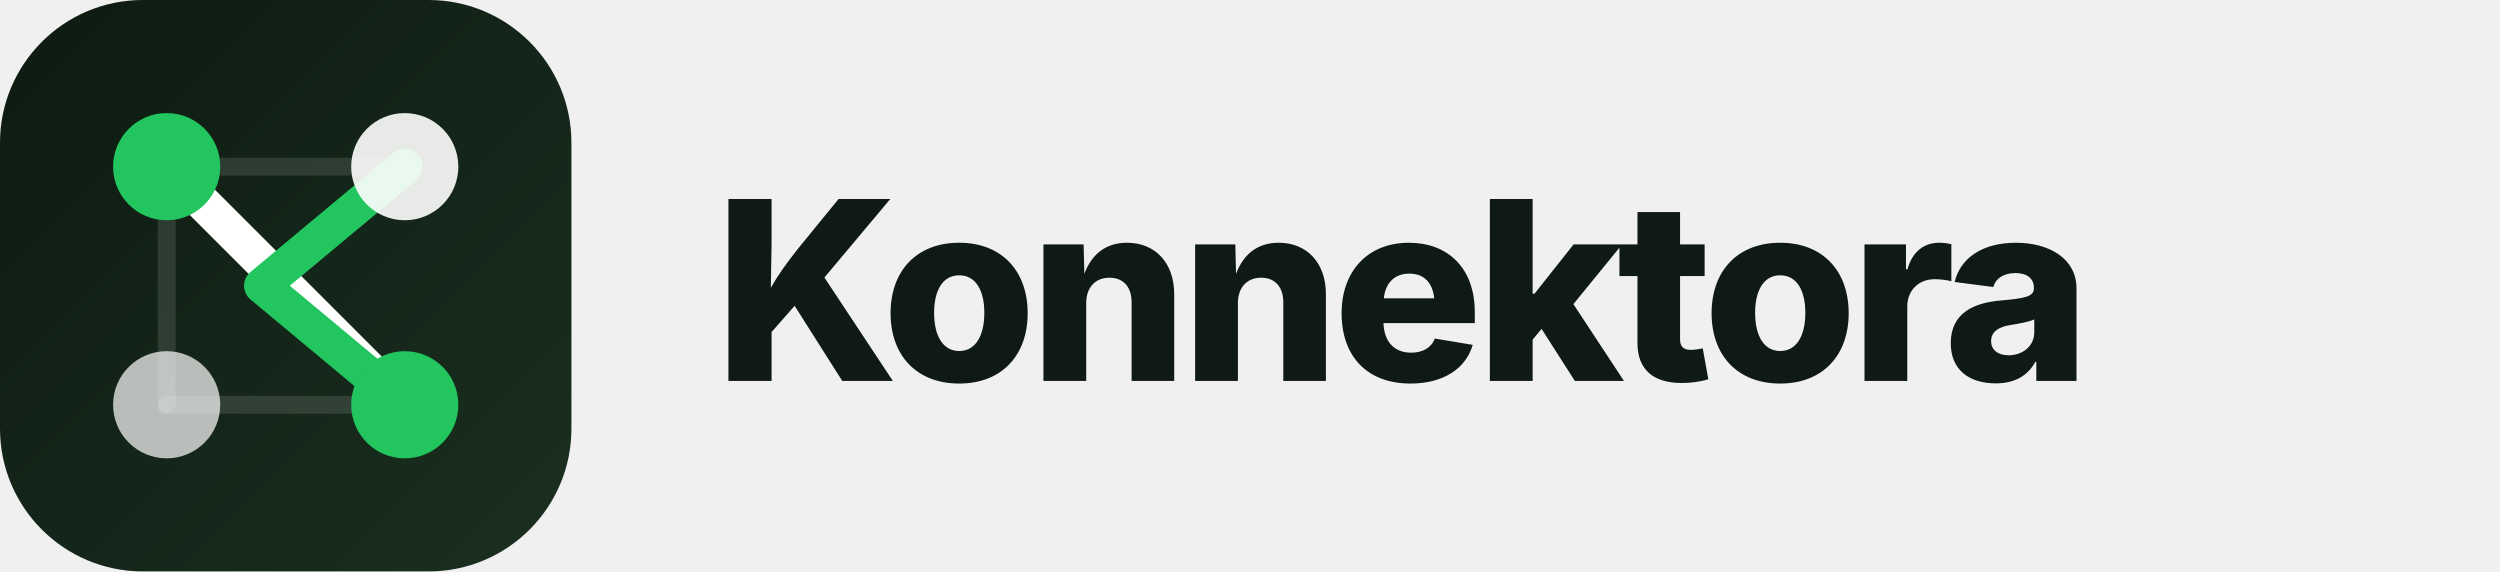
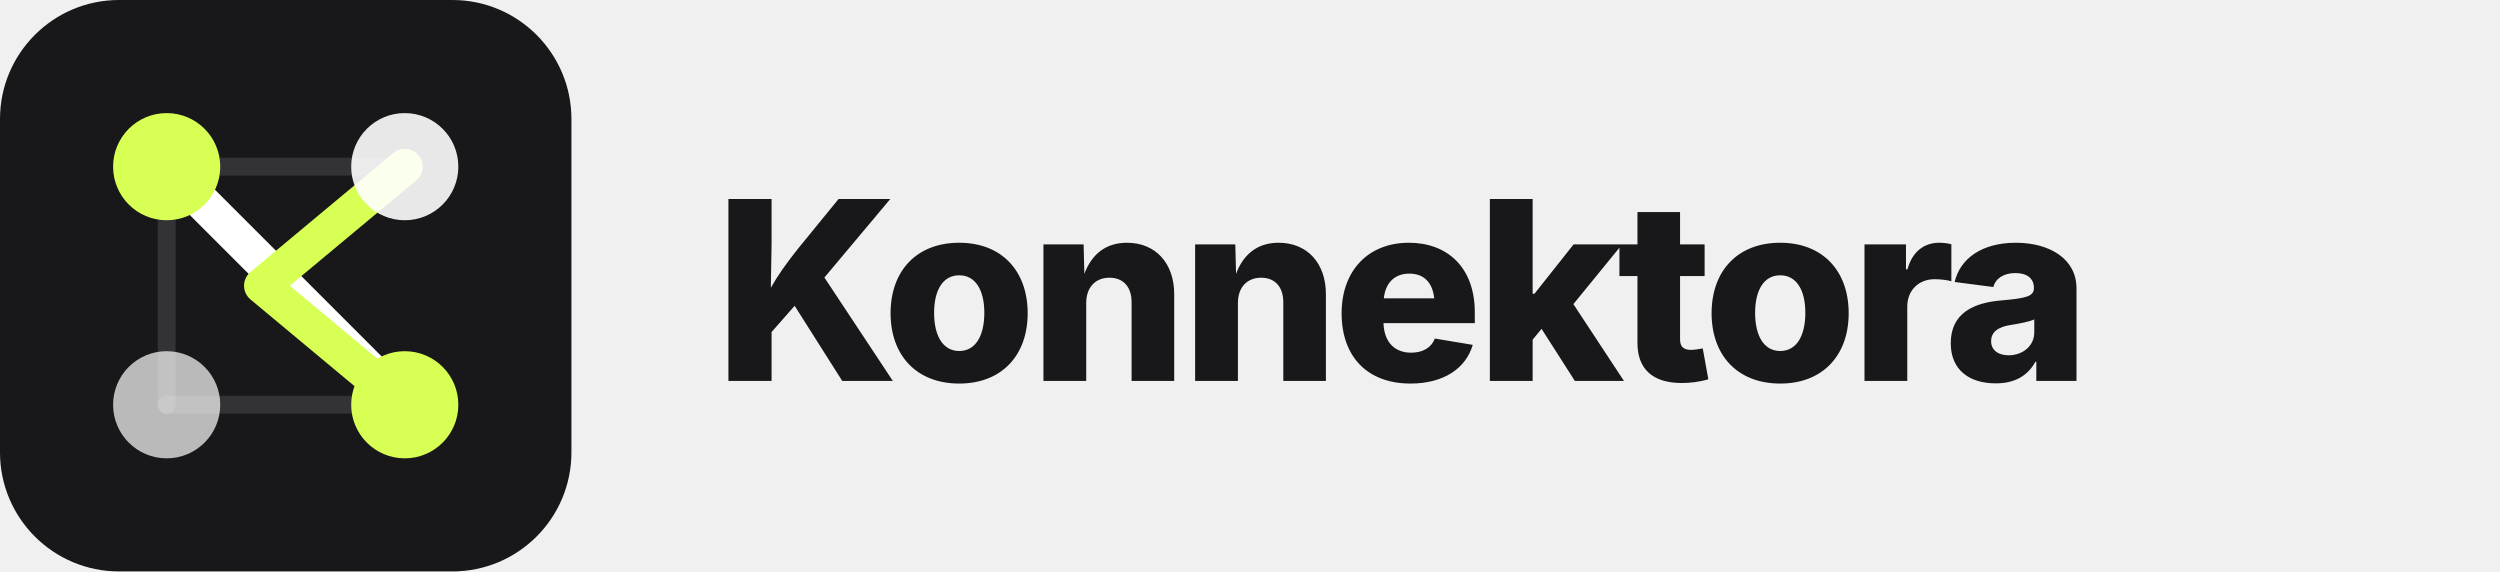
<svg xmlns="http://www.w3.org/2000/svg" width="210" height="48" viewBox="0 0 210 48" fill="none" role="img" aria-labelledby="logo-title">
-   <defs>
-     <linearGradient id="icon-bg" x1="0" y1="0" x2="48" y2="48" gradientUnits="userSpaceOnUse">
-       <stop offset="0%" stop-color="#0d1a11" />
-       <stop offset="100%" stop-color="#1a3020" />
-     </linearGradient>
-   </defs>
-   <rect width="48" height="48" rx="12" fill="url(#icon-bg)" />
+   <rect width="48" height="48" rx="10" fill="#18181B" />
  <line x1="14" y1="14" x2="34" y2="14" stroke="rgba(255,255,255,0.12)" stroke-width="1.5" stroke-linecap="round" />
  <line x1="14" y1="34" x2="34" y2="34" stroke="rgba(255,255,255,0.12)" stroke-width="1.5" stroke-linecap="round" />
  <line x1="14" y1="14" x2="14" y2="34" stroke="rgba(255,255,255,0.12)" stroke-width="1.5" stroke-linecap="round" />
  <path d="M14 14 L34 34" stroke="white" stroke-width="3" stroke-linecap="round" />
-   <path d="M34 14 L22 24 L34 34" stroke="#22c55e" stroke-width="3" stroke-linecap="round" stroke-linejoin="round" />
-   <circle cx="14" cy="14" r="4.5" fill="#22c55e" />
+   <path d="M34 14 L22 24 L34 34" stroke="#D8FF54" stroke-width="3" stroke-linecap="round" stroke-linejoin="round" />
+   <circle cx="14" cy="14" r="4.5" fill="#D8FF54" />
  <circle cx="34" cy="14" r="4.5" fill="rgba(255,255,255,0.9)" />
  <circle cx="14" cy="34" r="4.5" fill="rgba(255,255,255,0.7)" />
-   <circle cx="34" cy="34" r="4.5" fill="#22c55e" />
-   <text x="60" y="32" fill="#0f1a14" font-family="Inter, system-ui, -apple-system, sans-serif" font-size="21" font-weight="800" letter-spacing="-0.6">Konnektora</text>
+   <circle cx="34" cy="34" r="4.5" fill="#D8FF54" />
+   <text x="60" y="32" fill="#18181B" font-family="Inter, system-ui, -apple-system, sans-serif" font-size="21" font-weight="800" letter-spacing="-0.6">Konnektora</text>
</svg>
